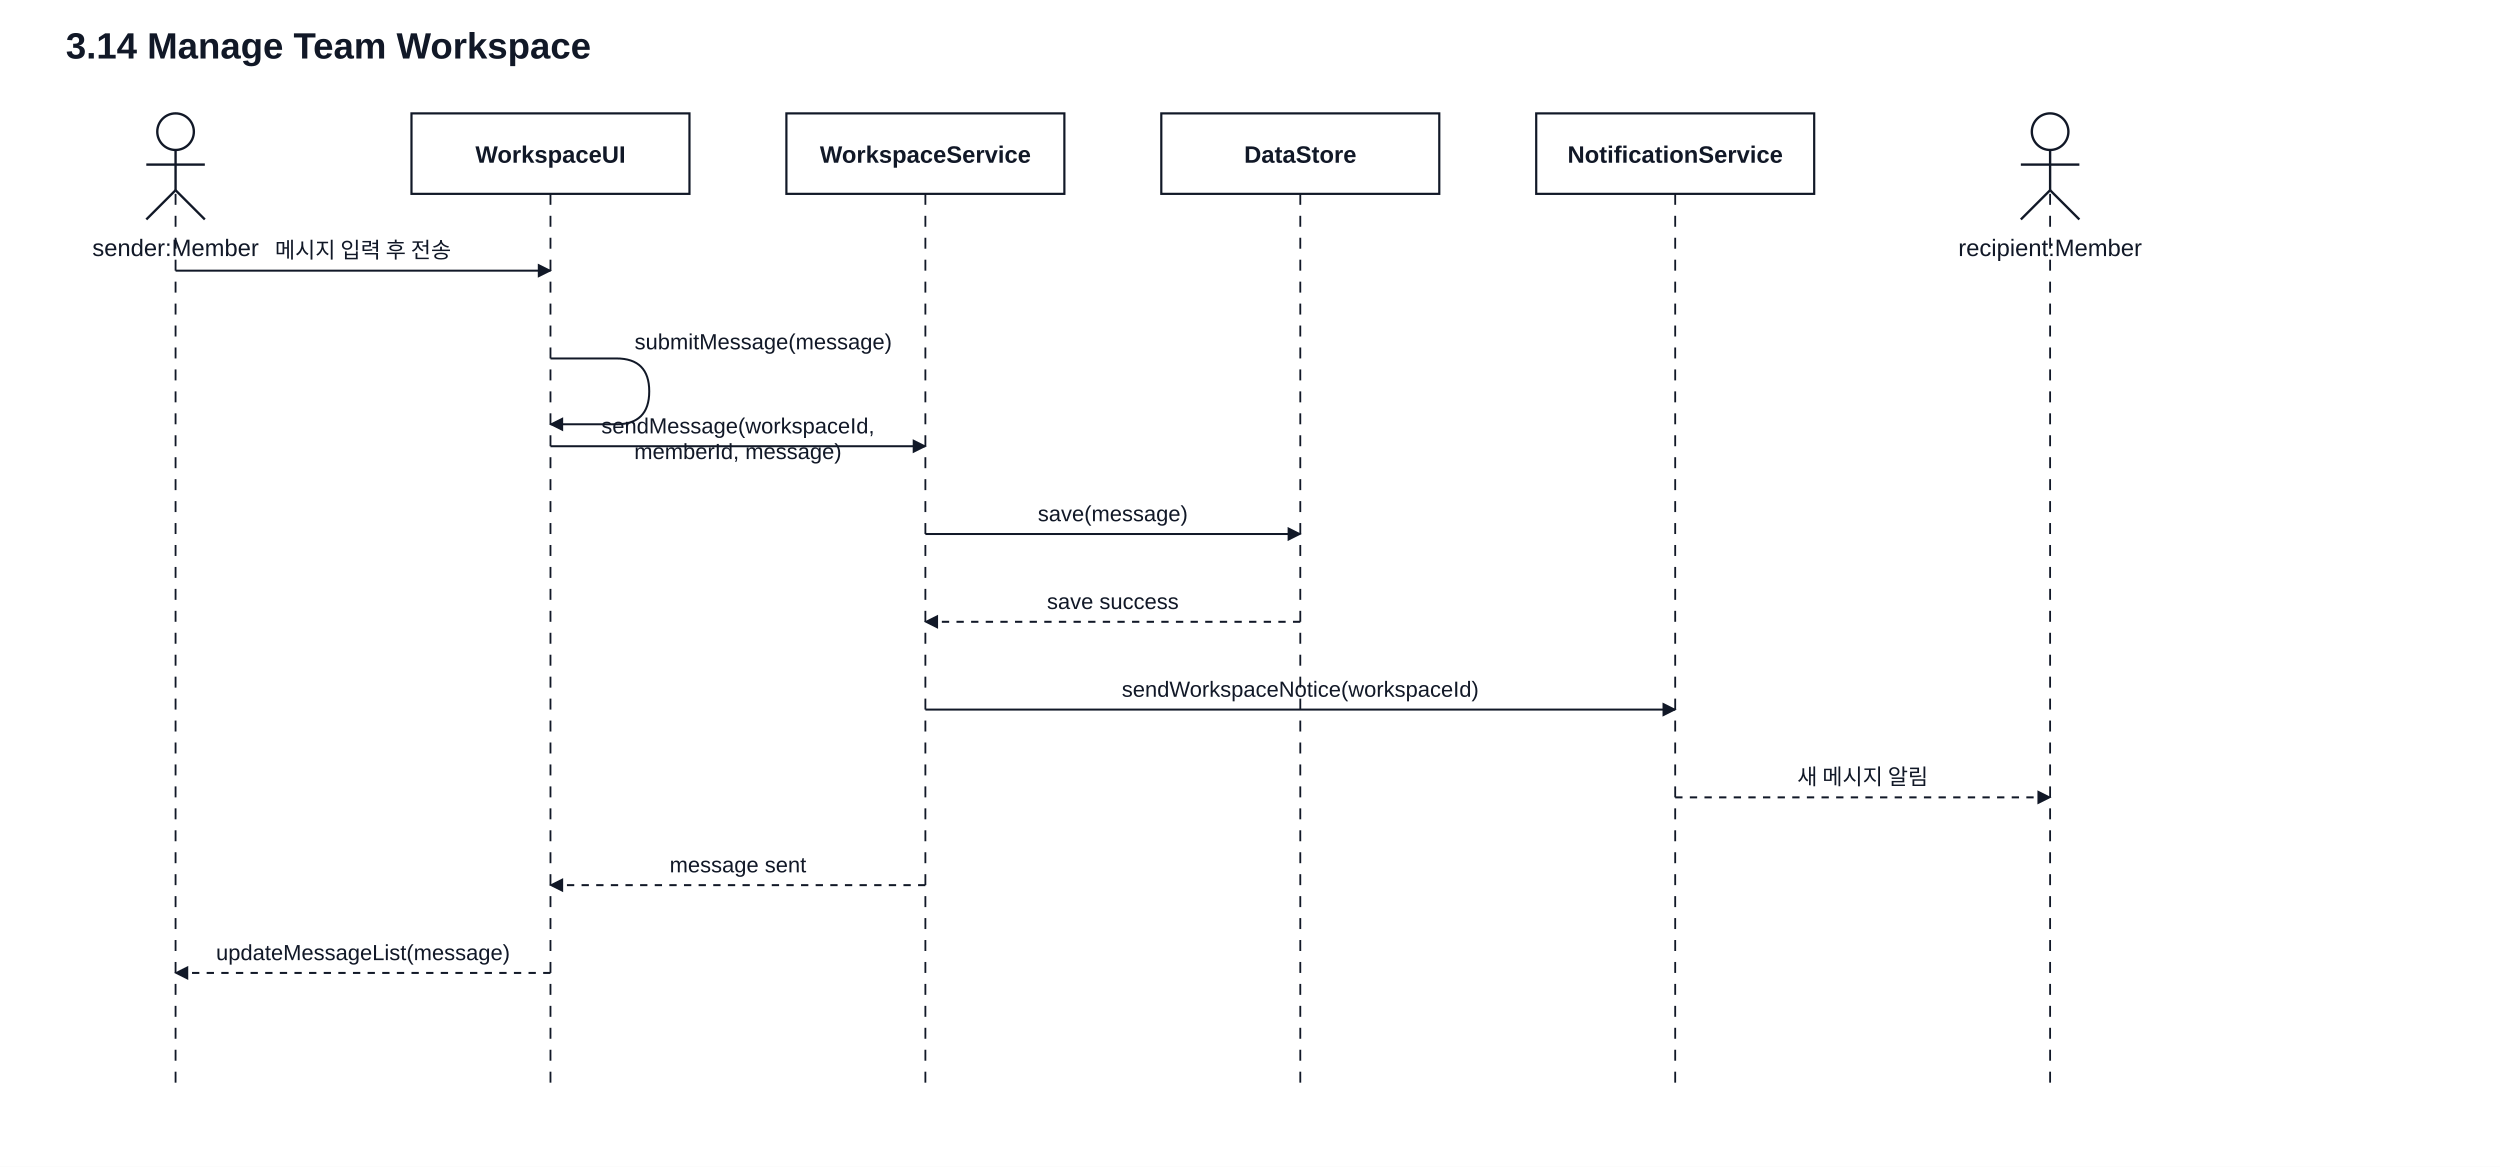
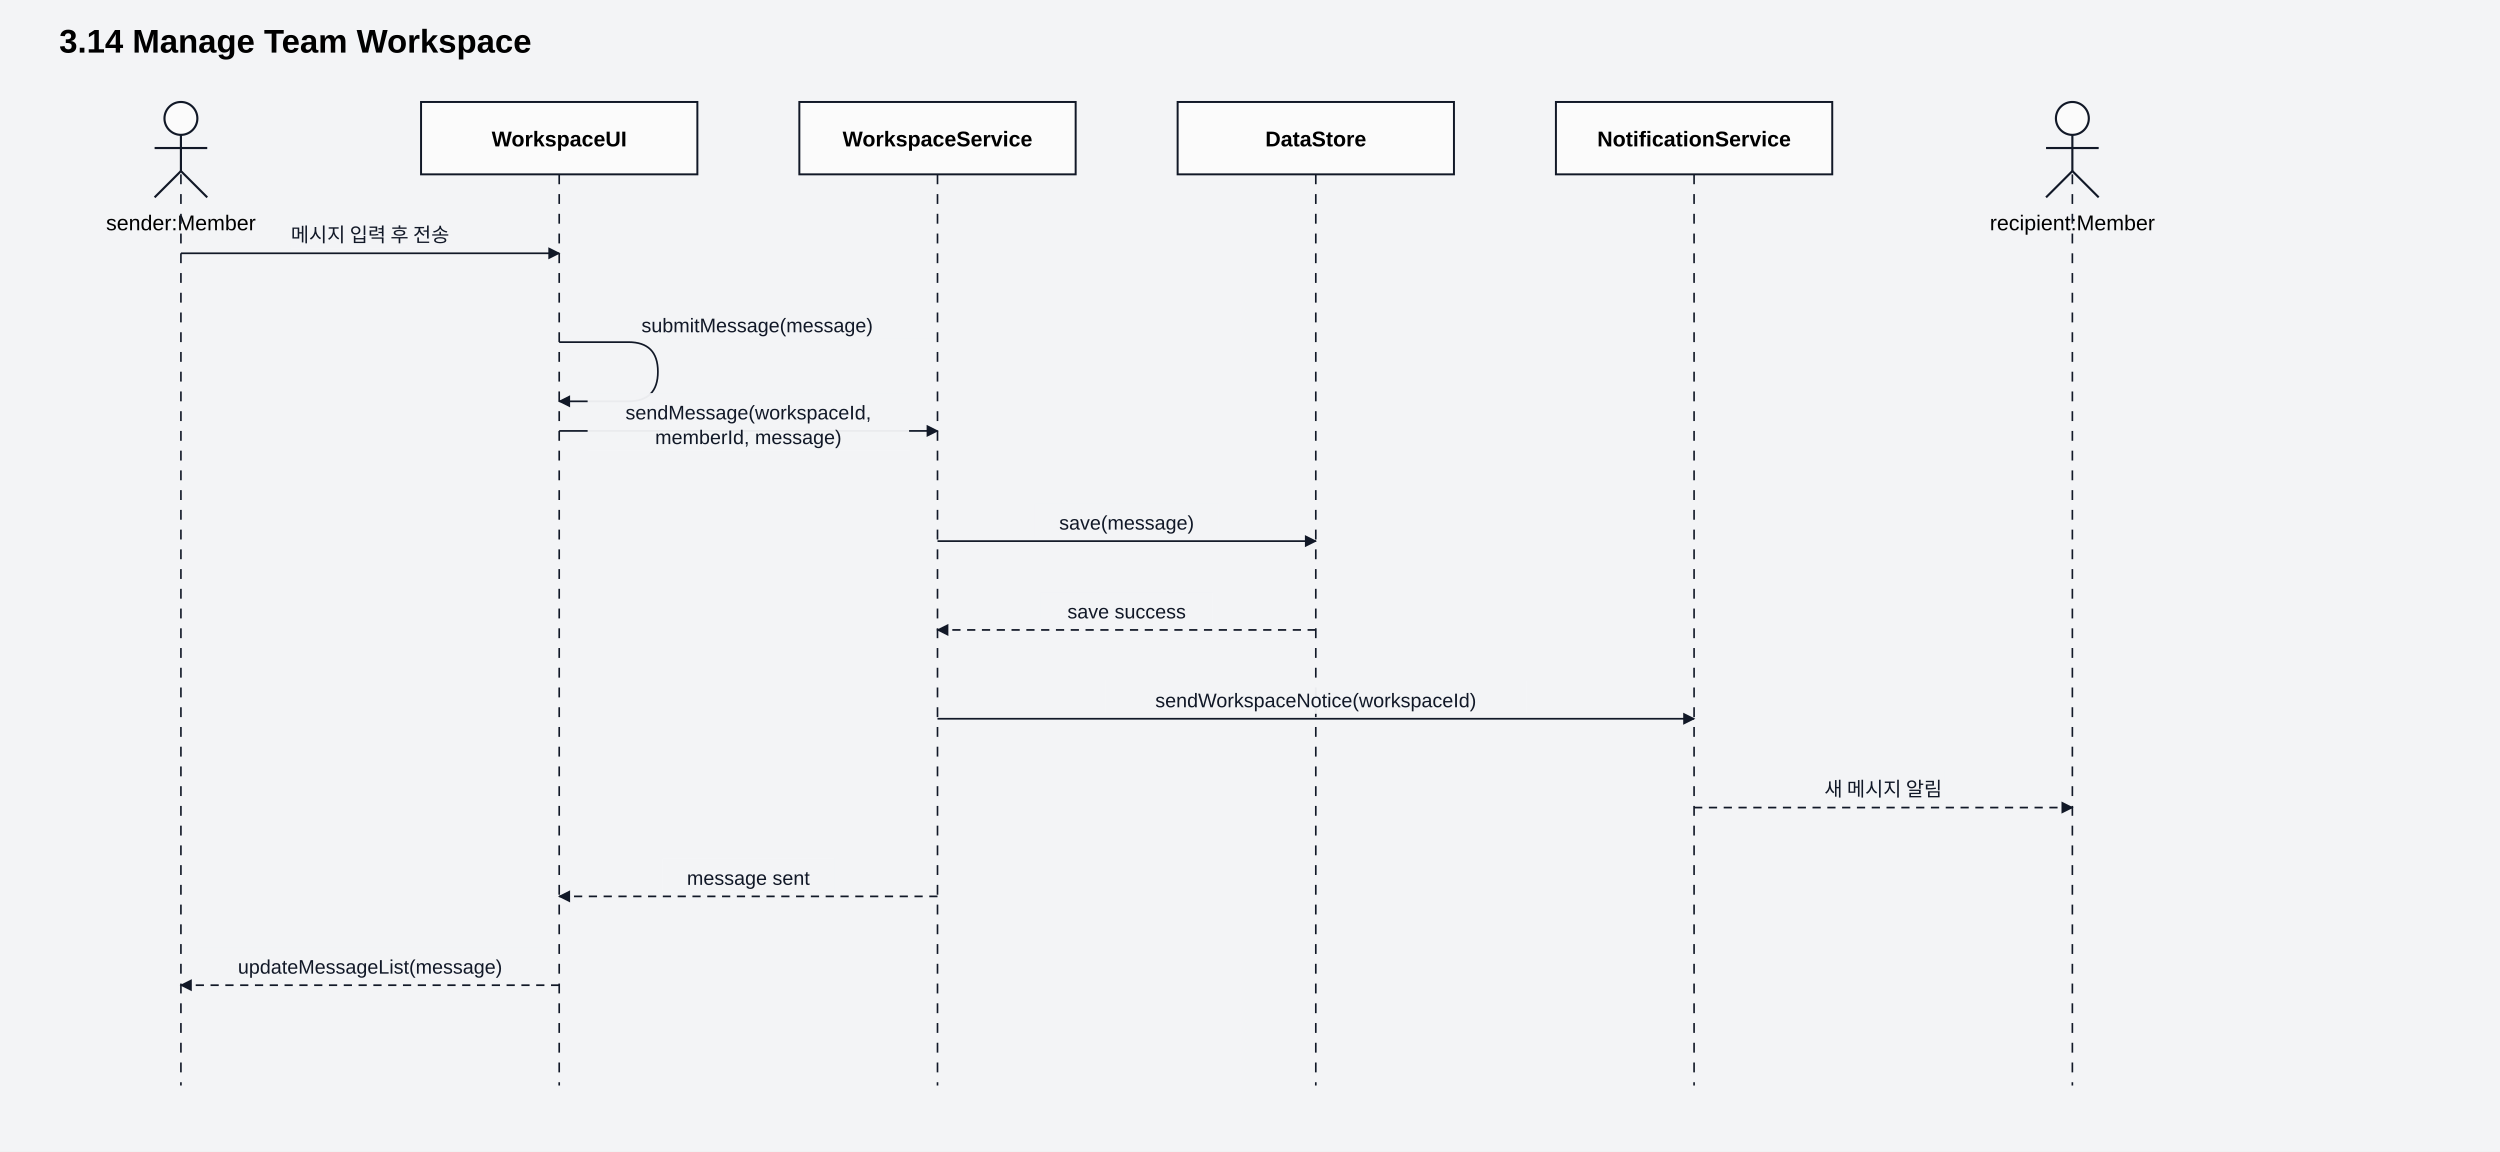
- <svg xmlns="http://www.w3.org/2000/svg" width="1367" height="638" viewBox="0 0 1367 638">
+ <svg xmlns="http://www.w3.org/2000/svg" width="1520" height="700" viewBox="0 0 1520 700">
  <defs>
    <marker id="arrow" viewBox="0 0 10 10" refX="9" refY="5" markerWidth="7" markerHeight="7" orient="auto">
      <path d="M0 0 L10 5 L0 10 z" fill="#111827" />
    </marker>
+     <marker id="hollowArrow" viewBox="0 0 10 10" refX="9" refY="5" markerWidth="7" markerHeight="7" orient="auto">
+       <path d="M0 0 L10 5 L0 10 z" fill="#fbfbfb" stroke="#111827" />
+     </marker>
+     <marker id="diamond" viewBox="0 0 16 10" refX="1" refY="5" markerWidth="11" markerHeight="9" orient="auto">
+       <path d="M1 5 L8 1 L15 5 L8 9 z" fill="#111827" stroke="#111827" />
+     </marker>
  </defs>
-   <rect width="100%" height="100%" fill="#ffffff" />
-   <text x="36" y="32" font-family="Arial, sans-serif" font-size="20" font-weight="700" fill="#111827">3.14 Manage Team Workspace</text>
-   <circle cx="96" cy="72" r="10" fill="#fff" stroke="#111827" stroke-width="1.3" />
-   <line x1="96" y1="82" x2="96" y2="104" stroke="#111827" stroke-width="1.3" />
-   <line x1="80" y1="90" x2="112" y2="90" stroke="#111827" stroke-width="1.3" />
-   <line x1="96" y1="104" x2="80" y2="120" stroke="#111827" stroke-width="1.3" />
-   <line x1="96" y1="104" x2="112" y2="120" stroke="#111827" stroke-width="1.3" />
-   <text x="96" y="140" text-anchor="middle" font-family="Arial, sans-serif" font-size="13" fill="#111827">sender:Member</text>
-   <line x1="96" y1="106" x2="96" y2="594" stroke="#111827" stroke-width="1" stroke-dasharray="6 6" />
-   <rect x="225" y="62" width="152" height="44" fill="#fff" stroke="#111827" stroke-width="1.2" />
-   <text x="301" y="89" text-anchor="middle" font-family="Arial, sans-serif" font-size="13" font-weight="700" fill="#111827">WorkspaceUI</text>
-   <line x1="301" y1="106" x2="301" y2="594" stroke="#111827" stroke-width="1" stroke-dasharray="6 6" />
-   <rect x="430" y="62" width="152" height="44" fill="#fff" stroke="#111827" stroke-width="1.2" />
-   <text x="506" y="89" text-anchor="middle" font-family="Arial, sans-serif" font-size="13" font-weight="700" fill="#111827">WorkspaceService</text>
-   <line x1="506" y1="106" x2="506" y2="594" stroke="#111827" stroke-width="1" stroke-dasharray="6 6" />
-   <rect x="635" y="62" width="152" height="44" fill="#fff" stroke="#111827" stroke-width="1.2" />
-   <text x="711" y="89" text-anchor="middle" font-family="Arial, sans-serif" font-size="13" font-weight="700" fill="#111827">DataStore</text>
-   <line x1="711" y1="106" x2="711" y2="594" stroke="#111827" stroke-width="1" stroke-dasharray="6 6" />
-   <rect x="840" y="62" width="152" height="44" fill="#fff" stroke="#111827" stroke-width="1.2" />
-   <text x="916" y="89" text-anchor="middle" font-family="Arial, sans-serif" font-size="13" font-weight="700" fill="#111827">NotificationService</text>
-   <line x1="916" y1="106" x2="916" y2="594" stroke="#111827" stroke-width="1" stroke-dasharray="6 6" />
-   <circle cx="1121" cy="72" r="10" fill="#fff" stroke="#111827" stroke-width="1.3" />
-   <line x1="1121" y1="82" x2="1121" y2="104" stroke="#111827" stroke-width="1.3" />
-   <line x1="1105" y1="90" x2="1137" y2="90" stroke="#111827" stroke-width="1.3" />
-   <line x1="1121" y1="104" x2="1105" y2="120" stroke="#111827" stroke-width="1.3" />
-   <line x1="1121" y1="104" x2="1137" y2="120" stroke="#111827" stroke-width="1.3" />
-   <text x="1121" y="140" text-anchor="middle" font-family="Arial, sans-serif" font-size="13" fill="#111827">recipient:Member</text>
-   <line x1="1121" y1="106" x2="1121" y2="594" stroke="#111827" stroke-width="1" stroke-dasharray="6 6" />
-   <line x1="96" y1="148" x2="301" y2="148" stroke="#111827" stroke-width="1.1" marker-end="url(#arrow)" />
-   <text x="198.5" y="141" text-anchor="middle" font-family="Arial, sans-serif" font-size="12" fill="#111827">메시지 입력 후 전송</text>
-   <path d="M301 196 h36 q18 0 18 18 q0 18 -18 18 h-36" fill="none" stroke="#111827" stroke-width="1.1" marker-end="url(#arrow)" />
-   <text x="347" y="191" font-family="Arial, sans-serif" font-size="12" fill="#111827">submitMessage(message)</text>
-   <line x1="301" y1="244" x2="506" y2="244" stroke="#111827" stroke-width="1.1" marker-end="url(#arrow)" />
-   <text x="403.5" y="237" text-anchor="middle" font-family="Arial, sans-serif" font-size="12" fill="#111827">sendMessage(workspaceId,</text>
-   <text x="403.5" y="251" text-anchor="middle" font-family="Arial, sans-serif" font-size="12" fill="#111827">memberId, message)</text>
-   <line x1="506" y1="292" x2="711" y2="292" stroke="#111827" stroke-width="1.1" marker-end="url(#arrow)" />
-   <text x="608.5" y="285" text-anchor="middle" font-family="Arial, sans-serif" font-size="12" fill="#111827">save(message)</text>
-   <line x1="711" y1="340" x2="506" y2="340" stroke="#111827" stroke-width="1.1" marker-end="url(#arrow)" stroke-dasharray="4 4" />
-   <text x="608.5" y="333" text-anchor="middle" font-family="Arial, sans-serif" font-size="12" fill="#111827">save success</text>
-   <line x1="506" y1="388" x2="916" y2="388" stroke="#111827" stroke-width="1.1" marker-end="url(#arrow)" />
-   <text x="711" y="381" text-anchor="middle" font-family="Arial, sans-serif" font-size="12" fill="#111827">sendWorkspaceNotice(workspaceId)</text>
-   <line x1="916" y1="436" x2="1121" y2="436" stroke="#111827" stroke-width="1.1" marker-end="url(#arrow)" stroke-dasharray="4 4" />
-   <text x="1018.5" y="429" text-anchor="middle" font-family="Arial, sans-serif" font-size="12" fill="#111827">새 메시지 알림</text>
-   <line x1="506" y1="484" x2="301" y2="484" stroke="#111827" stroke-width="1.1" marker-end="url(#arrow)" stroke-dasharray="4 4" />
-   <text x="403.5" y="477" text-anchor="middle" font-family="Arial, sans-serif" font-size="12" fill="#111827">message sent</text>
-   <line x1="301" y1="532" x2="96" y2="532" stroke="#111827" stroke-width="1.1" marker-end="url(#arrow)" stroke-dasharray="4 4" />
-   <text x="198.5" y="525" text-anchor="middle" font-family="Arial, sans-serif" font-size="12" fill="#111827">updateMessageList(message)</text>
+   <rect width="100%" height="100%" fill="#f3f4f6" />
+   <text x="36" y="32" font-family="Arial, sans-serif" font-size="20" font-weight="700">3.14 Manage Team Workspace</text>
+   <circle cx="110" cy="72" r="10" fill="#fbfbfb" stroke="#111827" stroke-width="1.3" />
+   <line x1="110" y1="82" x2="110" y2="104" stroke="#111827" stroke-width="1.3" />
+   <line x1="94" y1="90" x2="126" y2="90" stroke="#111827" stroke-width="1.3" />
+   <line x1="110" y1="104" x2="94" y2="120" stroke="#111827" stroke-width="1.3" />
+   <line x1="110" y1="104" x2="126" y2="120" stroke="#111827" stroke-width="1.3" />
+   <text x="110" y="140" text-anchor="middle" font-family="Arial, sans-serif" font-size="13">sender:Member</text>
+   <line x1="110" y1="106" x2="110" y2="660" stroke="#111827" stroke-width="1" stroke-dasharray="6 6" />
+   <rect x="256" y="62" width="168" height="44" fill="#fbfbfb" stroke="#111827" stroke-width="1.2" />
+   <text x="340" y="89" text-anchor="middle" font-family="Arial, sans-serif" font-size="13" font-weight="700">WorkspaceUI</text>
+   <line x1="340" y1="106" x2="340" y2="660" stroke="#111827" stroke-width="1" stroke-dasharray="6 6" />
+   <rect x="486" y="62" width="168" height="44" fill="#fbfbfb" stroke="#111827" stroke-width="1.2" />
+   <text x="570" y="89" text-anchor="middle" font-family="Arial, sans-serif" font-size="13" font-weight="700">WorkspaceService</text>
+   <line x1="570" y1="106" x2="570" y2="660" stroke="#111827" stroke-width="1" stroke-dasharray="6 6" />
+   <rect x="716" y="62" width="168" height="44" fill="#fbfbfb" stroke="#111827" stroke-width="1.2" />
+   <text x="800" y="89" text-anchor="middle" font-family="Arial, sans-serif" font-size="13" font-weight="700">DataStore</text>
+   <line x1="800" y1="106" x2="800" y2="660" stroke="#111827" stroke-width="1" stroke-dasharray="6 6" />
+   <rect x="946" y="62" width="168" height="44" fill="#fbfbfb" stroke="#111827" stroke-width="1.2" />
+   <text x="1030" y="89" text-anchor="middle" font-family="Arial, sans-serif" font-size="13" font-weight="700">NotificationService</text>
+   <line x1="1030" y1="106" x2="1030" y2="660" stroke="#111827" stroke-width="1" stroke-dasharray="6 6" />
+   <circle cx="1260" cy="72" r="10" fill="#fbfbfb" stroke="#111827" stroke-width="1.3" />
+   <line x1="1260" y1="82" x2="1260" y2="104" stroke="#111827" stroke-width="1.3" />
+   <line x1="1244" y1="90" x2="1276" y2="90" stroke="#111827" stroke-width="1.3" />
+   <line x1="1260" y1="104" x2="1244" y2="120" stroke="#111827" stroke-width="1.3" />
+   <line x1="1260" y1="104" x2="1276" y2="120" stroke="#111827" stroke-width="1.3" />
+   <text x="1260" y="140" text-anchor="middle" font-family="Arial, sans-serif" font-size="13">recipient:Member</text>
+   <line x1="1260" y1="106" x2="1260" y2="660" stroke="#111827" stroke-width="1" stroke-dasharray="6 6" />
+   <line x1="110" y1="154" x2="340" y2="154" stroke="#111827" stroke-width="1.05" marker-end="url(#arrow)" />
+   <rect x="176.42" y="131" width="97.16" height="20" fill="#f3f4f6" opacity="0.96" />
+   <text x="225" y="147" text-anchor="middle" font-family="Arial, sans-serif" font-size="12" font-weight="400" fill="#111827">메시지 입력 후 전송</text>
+   <path d="M340 208 h42 q18 0 18 18 q0 18 -18 18 h-42" fill="none" stroke="#111827" stroke-width="1.05" marker-end="url(#arrow)" />
+   <rect x="387" y="186" width="180.32" height="20" fill="#f3f4f6" opacity="0.96" />
+   <text x="390" y="202" text-anchor="start" font-family="Arial, sans-serif" font-size="12" font-weight="400" fill="#111827">submitMessage(message)</text>
+   <line x1="340" y1="262" x2="570" y2="262" stroke="#111827" stroke-width="1.05" marker-end="url(#arrow)" />
+   <rect x="357.28" y="239" width="195.44" height="35" fill="#f3f4f6" opacity="0.96" />
+   <text x="455" y="255" text-anchor="middle" font-family="Arial, sans-serif" font-size="12" font-weight="400" fill="#111827">sendMessage(workspaceId,</text>
+   <text x="455" y="270" text-anchor="middle" font-family="Arial, sans-serif" font-size="12" font-weight="400" fill="#111827">memberId, message)</text>
+   <line x1="570" y1="329" x2="800" y2="329" stroke="#111827" stroke-width="1.05" marker-end="url(#arrow)" />
+   <rect x="628.86" y="306" width="112.28" height="20" fill="#f3f4f6" opacity="0.96" />
+   <text x="685" y="322" text-anchor="middle" font-family="Arial, sans-serif" font-size="12" font-weight="400" fill="#111827">save(message)</text>
+   <line x1="800" y1="383" x2="570" y2="383" stroke="#111827" stroke-width="1.05" marker-end="url(#arrow)" stroke-dasharray="5 4" />
+   <rect x="632.64" y="360" width="104.72" height="20" fill="#f3f4f6" opacity="0.96" />
+   <text x="685" y="376" text-anchor="middle" font-family="Arial, sans-serif" font-size="12" font-weight="400" fill="#111827">save success</text>
+   <line x1="570" y1="437" x2="1030" y2="437" stroke="#111827" stroke-width="1.05" marker-end="url(#arrow)" />
+   <rect x="672.04" y="414" width="255.92" height="20" fill="#f3f4f6" opacity="0.96" />
+   <text x="800" y="430" text-anchor="middle" font-family="Arial, sans-serif" font-size="12" font-weight="400" fill="#111827">sendWorkspaceNotice(workspaceId)</text>
+   <line x1="1030" y1="491" x2="1260" y2="491" stroke="#111827" stroke-width="1.05" marker-end="url(#arrow)" stroke-dasharray="5 4" />
+   <rect x="1107.76" y="468" width="74.48" height="20" fill="#f3f4f6" opacity="0.96" />
+   <text x="1145" y="484" text-anchor="middle" font-family="Arial, sans-serif" font-size="12" font-weight="400" fill="#111827">새 메시지 알림</text>
+   <line x1="570" y1="545" x2="340" y2="545" stroke="#111827" stroke-width="1.05" marker-end="url(#arrow)" stroke-dasharray="5 4" />
+   <rect x="402.64" y="522" width="104.72" height="20" fill="#f3f4f6" opacity="0.96" />
+   <text x="455" y="538" text-anchor="middle" font-family="Arial, sans-serif" font-size="12" font-weight="400" fill="#111827">message sent</text>
+   <line x1="340" y1="599" x2="110" y2="599" stroke="#111827" stroke-width="1.05" marker-end="url(#arrow)" stroke-dasharray="5 4" />
+   <rect x="119.72" y="576" width="210.56" height="20" fill="#f3f4f6" opacity="0.96" />
+   <text x="225" y="592" text-anchor="middle" font-family="Arial, sans-serif" font-size="12" font-weight="400" fill="#111827">updateMessageList(message)</text>
</svg>
